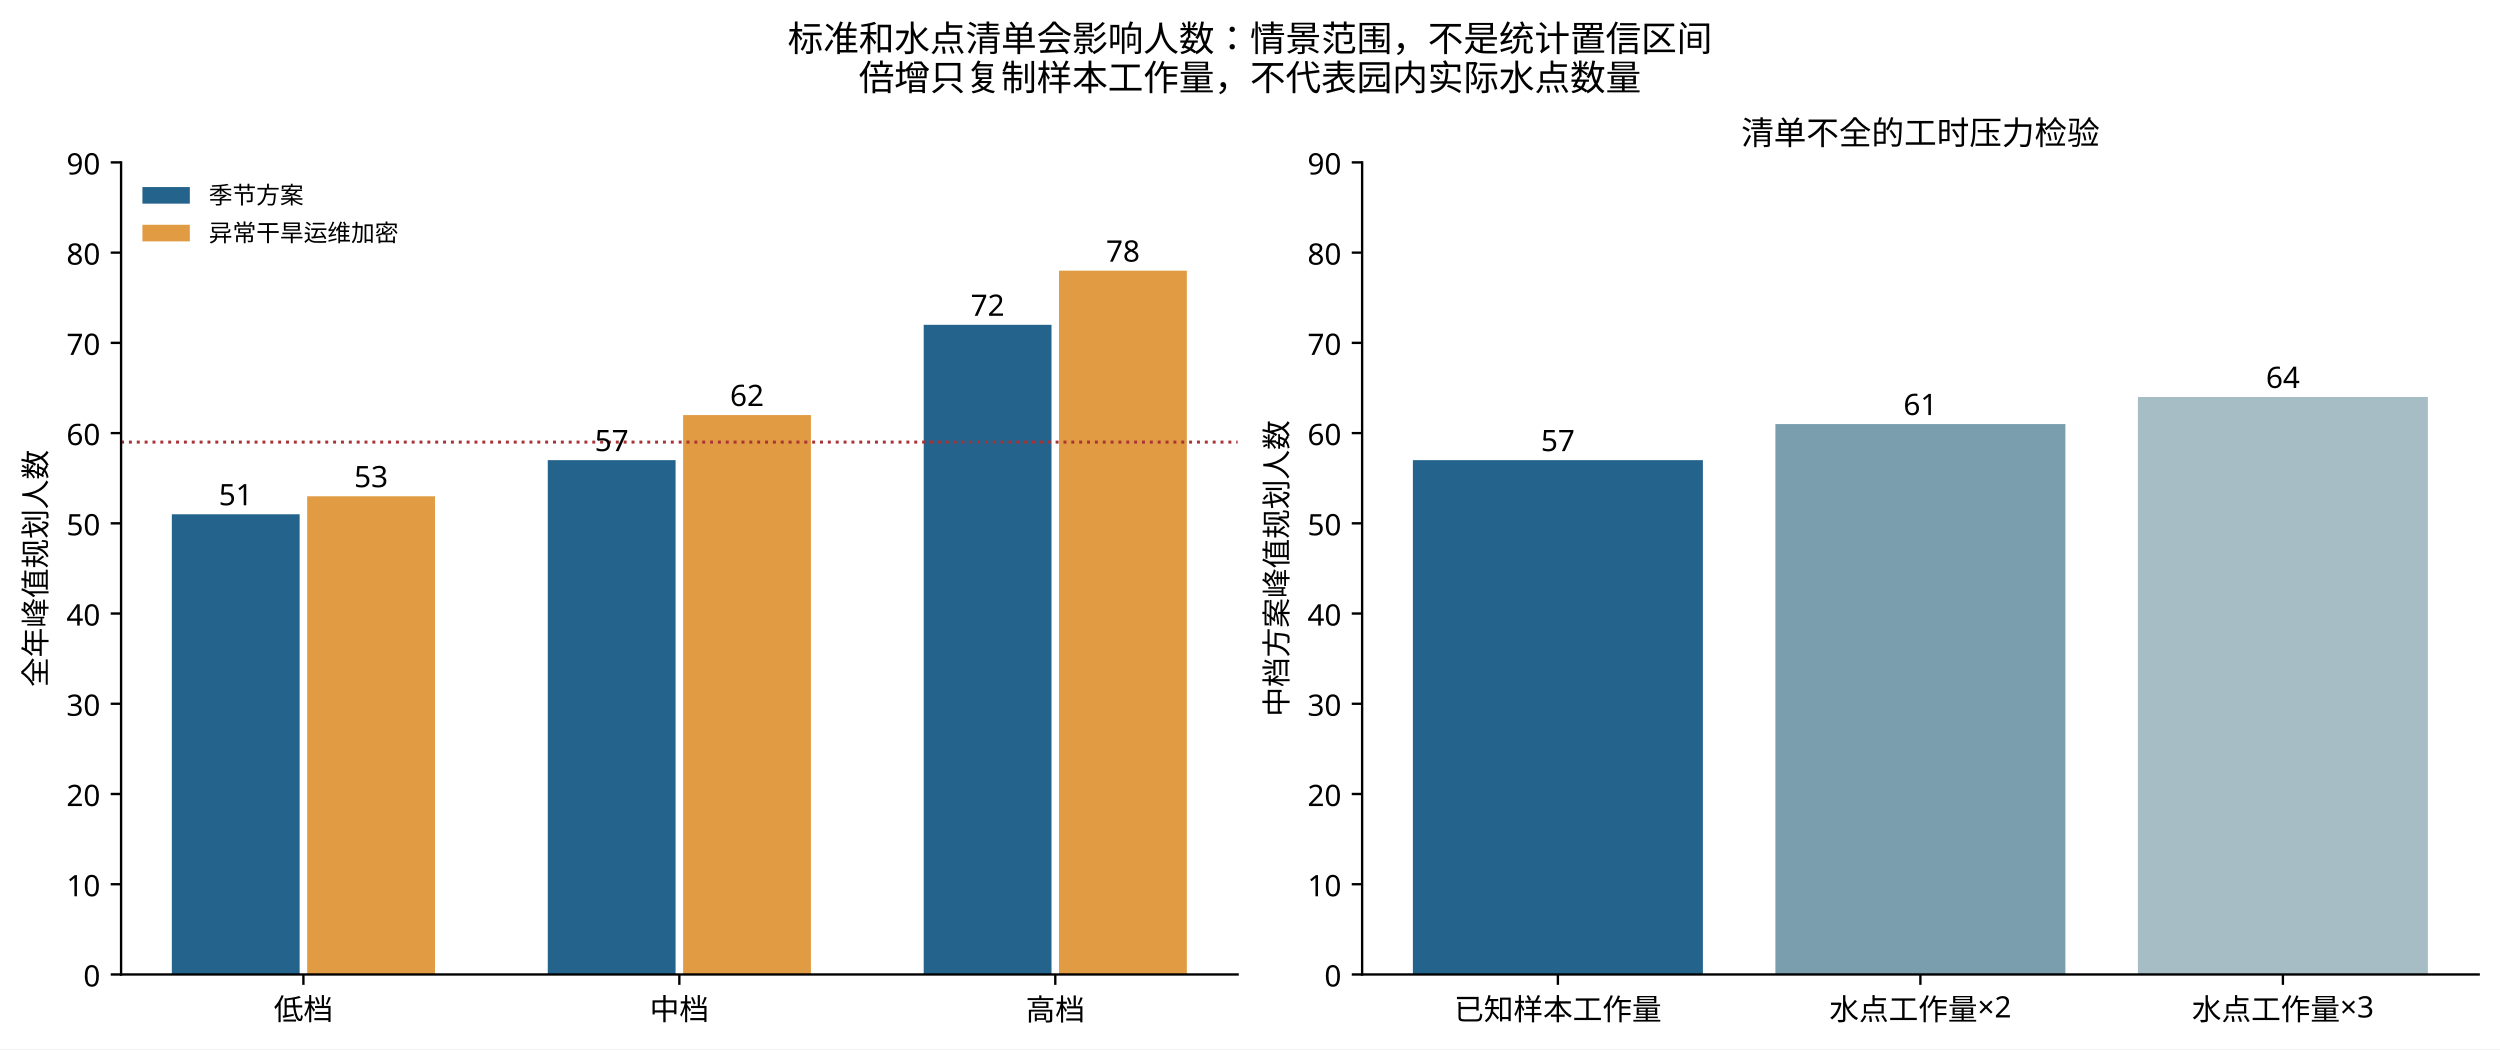
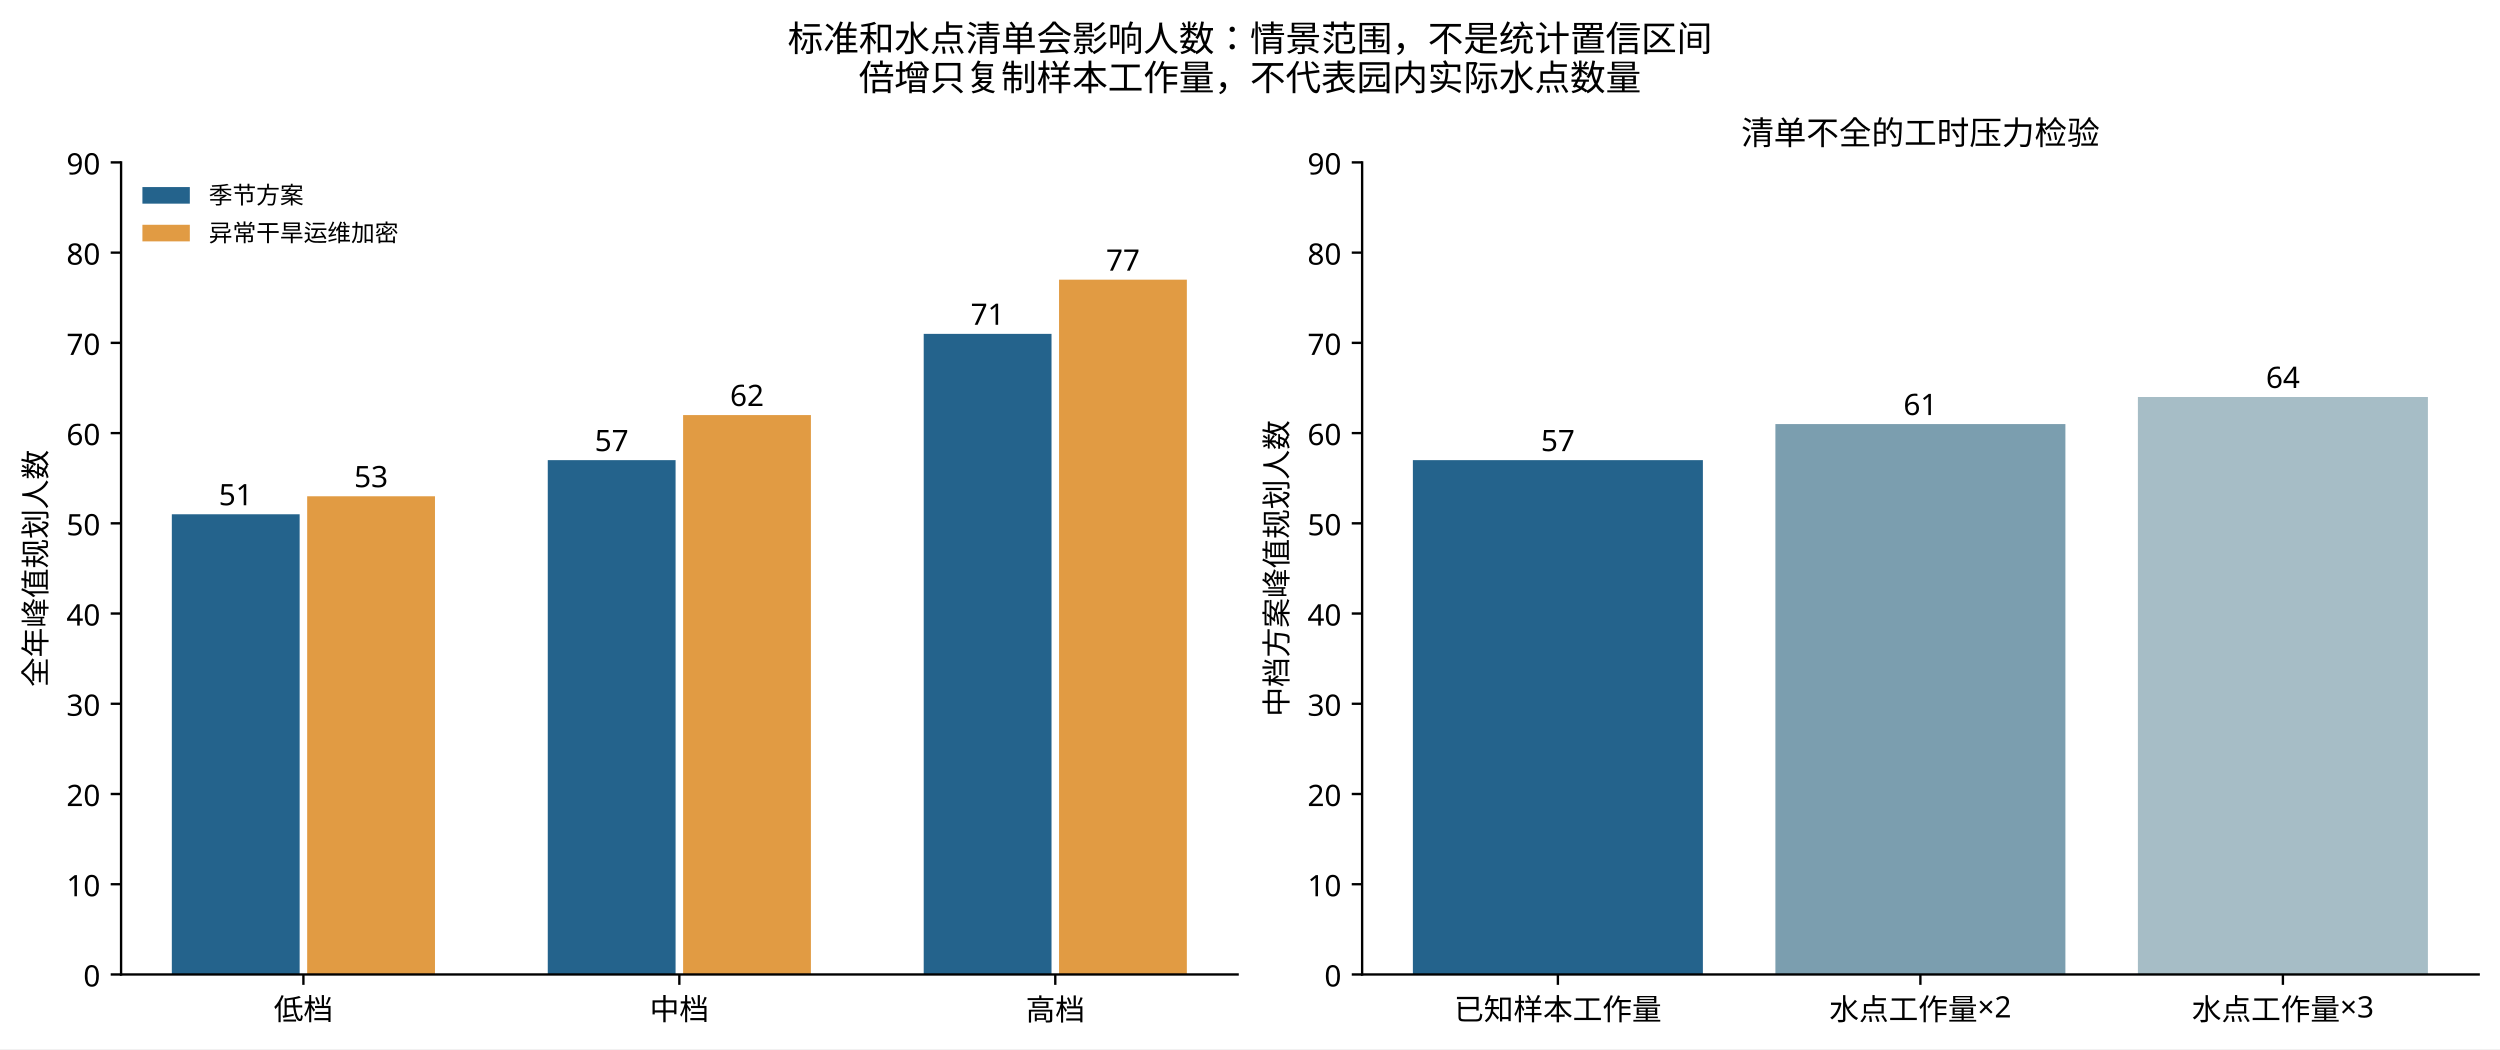
<svg xmlns="http://www.w3.org/2000/svg" xmlns:xlink="http://www.w3.org/1999/xlink" width="843.6pt" height="354pt" viewBox="0 0 843.6 354" version="1.1">
  <defs>
    <style type="text/css">*{stroke-linejoin: round; stroke-linecap: butt}</style>
  </defs>
  <g id="figure_1">
    <g id="patch_1">
      <path d="M 0 354  L 843.6 354  L 843.6 0  L 0 0  z " style="fill: #ffffff" />
    </g>
    <g id="axes_1">
      <g id="patch_2">
        <path d="M 40.856 328.823  L 417.619 328.823  L 417.619 54.801  L 40.856 54.801  z " style="fill: #ffffff" />
      </g>
      <g id="patch_3">
-         <path d="M 57.982 328.823  L 101.113 328.823  L 101.113 173.544  L 57.982 173.544  z " clip-path="url(#p6142083f57)" style="fill: #24638c" />
+         <path d="M 57.982 328.823  L 101.113 328.823  L 101.113 173.544  L 57.982 173.544  z " clip-path="url(#p990a0f1420)" style="fill: #24638c" />
      </g>
      <g id="patch_4">
-         <path d="M 184.838 328.823  L 227.969 328.823  L 227.969 155.276  L 184.838 155.276  z " clip-path="url(#p6142083f57)" style="fill: #24638c" />
+         <path d="M 184.838 328.823  L 227.969 328.823  L 227.969 155.276  L 184.838 155.276  z " clip-path="url(#p990a0f1420)" style="fill: #24638c" />
      </g>
      <g id="patch_5">
-         <path d="M 311.694 328.823  L 354.825 328.823  L 354.825 109.605  L 311.694 109.605  z " clip-path="url(#p6142083f57)" style="fill: #24638c" />
+         <path d="M 311.694 328.823  L 354.825 328.823  L 354.825 112.65  L 311.694 112.65  z " clip-path="url(#p990a0f1420)" style="fill: #24638c" />
      </g>
      <g id="patch_6">
-         <path d="M 103.65 328.823  L 146.781 328.823  L 146.781 167.454  L 103.65 167.454  z " clip-path="url(#p6142083f57)" style="fill: #e19b43" />
+         <path d="M 103.65 328.823  L 146.781 328.823  L 146.781 167.454  L 103.65 167.454  z " clip-path="url(#p990a0f1420)" style="fill: #e19b43" />
      </g>
      <g id="patch_7">
-         <path d="M 230.506 328.823  L 273.637 328.823  L 273.637 140.052  L 230.506 140.052  z " clip-path="url(#p6142083f57)" style="fill: #e19b43" />
+         <path d="M 230.506 328.823  L 273.637 328.823  L 273.637 140.052  L 230.506 140.052  z " clip-path="url(#p990a0f1420)" style="fill: #e19b43" />
      </g>
      <g id="patch_8">
-         <path d="M 357.362 328.823  L 400.493 328.823  L 400.493 91.337  L 357.362 91.337  z " clip-path="url(#p6142083f57)" style="fill: #e19b43" />
+         <path d="M 357.362 328.823  L 400.493 328.823  L 400.493 94.382  L 357.362 94.382  z " clip-path="url(#p990a0f1420)" style="fill: #e19b43" />
      </g>
      <g id="matplotlib.axis_1">
        <g id="xtick_1">
          <g id="line2d_1">
            <defs>
-               <path id="m4778f89b2c" d="M 0 0  L 0 3.5  " style="stroke: #000000; stroke-width: 0.8" />
+               <path id="m88e311d45e" d="M 0 0  L 0 3.5  " style="stroke: #000000; stroke-width: 0.8" />
            </defs>
            <g>
-               <use xlink:href="#m4778f89b2c" x="102.381" y="328.823" style="stroke: #000000; stroke-width: 0.8" />
+               <use xlink:href="#m88e311d45e" x="102.381" y="328.823" style="stroke: #000000; stroke-width: 0.8" />
            </g>
          </g>
          <g id="text_1">
            <text style="font-size: 10px; font-family: 'Microsoft YaHei'; text-anchor: middle" x="102.381" y="344.158" transform="rotate(-0 102.3813 344.1575)">低档</text>
          </g>
        </g>
        <g id="xtick_2">
          <g id="line2d_2">
            <g>
-               <use xlink:href="#m4778f89b2c" x="229.238" y="328.823" style="stroke: #000000; stroke-width: 0.8" />
+               <use xlink:href="#m88e311d45e" x="229.238" y="328.823" style="stroke: #000000; stroke-width: 0.8" />
            </g>
          </g>
          <g id="text_2">
            <text style="font-size: 10px; font-family: 'Microsoft YaHei'; text-anchor: middle" x="229.238" y="344.158" transform="rotate(-0 229.2376 344.1575)">中档</text>
          </g>
        </g>
        <g id="xtick_3">
          <g id="line2d_3">
            <g>
-               <use xlink:href="#m4778f89b2c" x="356.094" y="328.823" style="stroke: #000000; stroke-width: 0.8" />
+               <use xlink:href="#m88e311d45e" x="356.094" y="328.823" style="stroke: #000000; stroke-width: 0.8" />
            </g>
          </g>
          <g id="text_3">
            <text style="font-size: 10px; font-family: 'Microsoft YaHei'; text-anchor: middle" x="356.094" y="344.265" transform="rotate(-0 356.0938 344.2653)">高档</text>
          </g>
        </g>
      </g>
      <g id="matplotlib.axis_2">
        <g id="ytick_1">
          <g id="line2d_4">
            <defs>
-               <path id="m2c60e1d011" d="M 0 0  L -3.5 0  " style="stroke: #000000; stroke-width: 0.8" />
+               <path id="m2280a5def0" d="M 0 0  L -3.5 0  " style="stroke: #000000; stroke-width: 0.8" />
            </defs>
            <g>
-               <use xlink:href="#m2c60e1d011" x="40.856" y="328.823" style="stroke: #000000; stroke-width: 0.8" />
+               <use xlink:href="#m2280a5def0" x="40.856" y="328.823" style="stroke: #000000; stroke-width: 0.8" />
            </g>
          </g>
          <g id="text_4">
            <text style="font-size: 10px; font-family: 'Microsoft YaHei'; text-anchor: end" x="33.856" y="332.883" transform="rotate(-0 33.85605 332.8832)">0</text>
          </g>
        </g>
        <g id="ytick_2">
          <g id="line2d_5">
            <g>
-               <use xlink:href="#m2c60e1d011" x="40.856" y="298.376" style="stroke: #000000; stroke-width: 0.8" />
+               <use xlink:href="#m2280a5def0" x="40.856" y="298.376" style="stroke: #000000; stroke-width: 0.8" />
            </g>
          </g>
          <g id="text_5">
            <text style="font-size: 10px; font-family: 'Microsoft YaHei'; text-anchor: end" x="33.856" y="302.436" transform="rotate(-0 33.85605 302.4363)">10</text>
          </g>
        </g>
        <g id="ytick_3">
          <g id="line2d_6">
            <g>
-               <use xlink:href="#m2c60e1d011" x="40.856" y="267.929" style="stroke: #000000; stroke-width: 0.8" />
+               <use xlink:href="#m2280a5def0" x="40.856" y="267.929" style="stroke: #000000; stroke-width: 0.8" />
            </g>
          </g>
          <g id="text_6">
            <text style="font-size: 10px; font-family: 'Microsoft YaHei'; text-anchor: end" x="33.856" y="271.989" transform="rotate(-0 33.85605 271.9894)">20</text>
          </g>
        </g>
        <g id="ytick_4">
          <g id="line2d_7">
            <g>
-               <use xlink:href="#m2c60e1d011" x="40.856" y="237.482" style="stroke: #000000; stroke-width: 0.8" />
+               <use xlink:href="#m2280a5def0" x="40.856" y="237.482" style="stroke: #000000; stroke-width: 0.8" />
            </g>
          </g>
          <g id="text_7">
            <text style="font-size: 10px; font-family: 'Microsoft YaHei'; text-anchor: end" x="33.856" y="241.542" transform="rotate(-0 33.85605 241.5424)">30</text>
          </g>
        </g>
        <g id="ytick_5">
          <g id="line2d_8">
            <g>
-               <use xlink:href="#m2c60e1d011" x="40.856" y="207.035" style="stroke: #000000; stroke-width: 0.8" />
+               <use xlink:href="#m2280a5def0" x="40.856" y="207.035" style="stroke: #000000; stroke-width: 0.8" />
            </g>
          </g>
          <g id="text_8">
            <text style="font-size: 10px; font-family: 'Microsoft YaHei'; text-anchor: end" x="33.856" y="211.095" transform="rotate(-0 33.85605 211.0955)">40</text>
          </g>
        </g>
        <g id="ytick_6">
          <g id="line2d_9">
            <g>
-               <use xlink:href="#m2c60e1d011" x="40.856" y="176.589" style="stroke: #000000; stroke-width: 0.8" />
+               <use xlink:href="#m2280a5def0" x="40.856" y="176.589" style="stroke: #000000; stroke-width: 0.8" />
            </g>
          </g>
          <g id="text_9">
            <text style="font-size: 10px; font-family: 'Microsoft YaHei'; text-anchor: end" x="33.856" y="180.649" transform="rotate(-0 33.85605 180.6486)">50</text>
          </g>
        </g>
        <g id="ytick_7">
          <g id="line2d_10">
            <g>
-               <use xlink:href="#m2c60e1d011" x="40.856" y="146.142" style="stroke: #000000; stroke-width: 0.8" />
+               <use xlink:href="#m2280a5def0" x="40.856" y="146.142" style="stroke: #000000; stroke-width: 0.8" />
            </g>
          </g>
          <g id="text_10">
            <text style="font-size: 10px; font-family: 'Microsoft YaHei'; text-anchor: end" x="33.856" y="150.202" transform="rotate(-0 33.85605 150.2016)">60</text>
          </g>
        </g>
        <g id="ytick_8">
          <g id="line2d_11">
            <g>
-               <use xlink:href="#m2c60e1d011" x="40.856" y="115.695" style="stroke: #000000; stroke-width: 0.8" />
+               <use xlink:href="#m2280a5def0" x="40.856" y="115.695" style="stroke: #000000; stroke-width: 0.8" />
            </g>
          </g>
          <g id="text_11">
            <text style="font-size: 10px; font-family: 'Microsoft YaHei'; text-anchor: end" x="33.856" y="119.755" transform="rotate(-0 33.85605 119.7547)">70</text>
          </g>
        </g>
        <g id="ytick_9">
          <g id="line2d_12">
            <g>
-               <use xlink:href="#m2c60e1d011" x="40.856" y="85.248" style="stroke: #000000; stroke-width: 0.8" />
+               <use xlink:href="#m2280a5def0" x="40.856" y="85.248" style="stroke: #000000; stroke-width: 0.8" />
            </g>
          </g>
          <g id="text_12">
            <text style="font-size: 10px; font-family: 'Microsoft YaHei'; text-anchor: end" x="33.856" y="89.308" transform="rotate(-0 33.85605 89.30778)">80</text>
          </g>
        </g>
        <g id="ytick_10">
          <g id="line2d_13">
            <g>
-               <use xlink:href="#m2c60e1d011" x="40.856" y="54.801" style="stroke: #000000; stroke-width: 0.8" />
+               <use xlink:href="#m2280a5def0" x="40.856" y="54.801" style="stroke: #000000; stroke-width: 0.8" />
            </g>
          </g>
          <g id="text_13">
            <text style="font-size: 10px; font-family: 'Microsoft YaHei'; text-anchor: end" x="33.856" y="58.861" transform="rotate(-0 33.85605 58.86085)">90</text>
          </g>
        </g>
        <g id="text_14">
          <text style="font-size: 10px; font-family: 'Microsoft YaHei'; text-anchor: middle" x="15.594" y="191.812" transform="rotate(-90 15.59375 191.812)">全年峰值规划人数</text>
        </g>
      </g>
      <g id="line2d_14">
-         <path d="M 40.856 149.186  L 417.619 149.186  " clip-path="url(#p6142083f57)" style="fill: none; stroke-dasharray: 1,1.65; stroke-dashoffset: 0; stroke: #a83236" />
+         <path clip-path="url(#p990a0f1420)" style="fill: none; stroke-dasharray: 1,1.65; stroke-dashoffset: 0; stroke: #a83236" />
      </g>
      <g id="patch_9">
        <path d="M 40.856 328.823  L 40.856 54.801  " style="fill: none; stroke: #000000; stroke-width: 0.8; stroke-linejoin: miter; stroke-linecap: square" />
      </g>
      <g id="patch_10">
        <path d="M 40.856 328.823  L 417.619 328.823  " style="fill: none; stroke: #000000; stroke-width: 0.8; stroke-linejoin: miter; stroke-linecap: square" />
      </g>
      <g id="text_15">
        <text style="font-size: 10px; font-family: 'Microsoft YaHei'; text-anchor: middle" x="79.547" y="170.499" transform="rotate(-0 79.54721 170.4991)">51</text>
      </g>
      <g id="text_16">
        <text style="font-size: 10px; font-family: 'Microsoft YaHei'; text-anchor: middle" x="206.403" y="152.231" transform="rotate(-0 206.4034 152.231)">57</text>
      </g>
      <g id="text_17">
-         <text style="font-size: 10px; font-family: 'Microsoft YaHei'; text-anchor: middle" x="333.26" y="106.561" transform="rotate(-0 333.2597 106.5606)">72</text>
+         <text style="font-size: 10px; font-family: 'Microsoft YaHei'; text-anchor: middle" x="333.26" y="109.605" transform="rotate(-0 333.2597 109.6053)">71</text>
      </g>
      <g id="text_18">
        <text style="font-size: 10px; font-family: 'Microsoft YaHei'; text-anchor: middle" x="125.215" y="164.41" transform="rotate(-0 125.2155 164.4097)">53</text>
      </g>
      <g id="text_19">
        <text style="font-size: 10px; font-family: 'Microsoft YaHei'; text-anchor: middle" x="252.072" y="137.008" transform="rotate(-0 252.0717 137.0075)">62</text>
      </g>
      <g id="text_20">
-         <text style="font-size: 10px; font-family: 'Microsoft YaHei'; text-anchor: middle" x="378.928" y="88.292" transform="rotate(-0 378.9279 88.29241)">78</text>
+         <text style="font-size: 10px; font-family: 'Microsoft YaHei'; text-anchor: middle" x="378.928" y="91.337" transform="rotate(-0 378.9279 91.33711)">77</text>
      </g>
      <g id="legend_1">
        <g id="patch_11">
          <path d="M 48.056 68.723  L 64.056 68.723  L 64.056 63.123  L 48.056 63.123  z " style="fill: #24638c" />
        </g>
        <g id="text_21">
          <text style="font-size: 8px; font-family: 'Microsoft YaHei'; text-anchor: start" x="70.456" y="68.723" transform="rotate(-0 70.45606 68.72329)">季节方案</text>
        </g>
        <g id="patch_12">
          <path d="M 48.056 81.449  L 64.056 81.449  L 64.056 75.849  L 48.056 75.849  z " style="fill: #e19b43" />
        </g>
        <g id="text_22">
          <text style="font-size: 8px; font-family: 'Microsoft YaHei'; text-anchor: start" x="70.456" y="81.449" transform="rotate(-0 70.45606 81.44939)">异常干旱运维加密</text>
        </g>
      </g>
    </g>
    <g id="axes_2">
      <g id="patch_13">
        <path d="M 459.637 328.823  L 836.4 328.823  L 836.4 54.801  L 459.637 54.801  z " style="fill: #ffffff" />
      </g>
      <g id="patch_14">
-         <path d="M 476.762 328.823  L 574.623 328.823  L 574.623 155.276  L 476.762 155.276  z " clip-path="url(#p47d8b74727)" style="fill: #24638c" />
+         <path d="M 476.762 328.823  L 574.623 328.823  L 574.623 155.276  L 476.762 155.276  z " clip-path="url(#pbc8fa50430)" style="fill: #24638c" />
      </g>
      <g id="patch_15">
-         <path d="M 599.088 328.823  L 696.948 328.823  L 696.948 143.097  L 599.088 143.097  z " clip-path="url(#p47d8b74727)" style="fill: #7b9eaf" />
+         <path d="M 599.088 328.823  L 696.948 328.823  L 696.948 143.097  L 599.088 143.097  z " clip-path="url(#pbc8fa50430)" style="fill: #7b9eaf" />
      </g>
      <g id="patch_16">
-         <path d="M 721.413 328.823  L 819.274 328.823  L 819.274 133.963  L 721.413 133.963  z " clip-path="url(#p47d8b74727)" style="fill: #a6bdc6" />
+         <path d="M 721.413 328.823  L 819.274 328.823  L 819.274 133.963  L 721.413 133.963  z " clip-path="url(#pbc8fa50430)" style="fill: #a6bdc6" />
      </g>
      <g id="matplotlib.axis_3">
        <g id="xtick_4">
          <g id="line2d_15">
            <g>
-               <use xlink:href="#m4778f89b2c" x="525.692" y="328.823" style="stroke: #000000; stroke-width: 0.8" />
+               <use xlink:href="#m88e311d45e" x="525.692" y="328.823" style="stroke: #000000; stroke-width: 0.8" />
            </g>
          </g>
          <g id="text_23">
            <text style="font-size: 10px; font-family: 'Microsoft YaHei'; text-anchor: middle" x="525.692" y="344.168" transform="rotate(-0 525.6924 344.1685)">已知样本工作量</text>
          </g>
        </g>
        <g id="xtick_5">
          <g id="line2d_16">
            <g>
-               <use xlink:href="#m4778f89b2c" x="648.018" y="328.823" style="stroke: #000000; stroke-width: 0.8" />
+               <use xlink:href="#m88e311d45e" x="648.018" y="328.823" style="stroke: #000000; stroke-width: 0.8" />
            </g>
          </g>
          <g id="text_24">
            <text style="font-size: 10px; font-family: 'Microsoft YaHei'; text-anchor: middle" x="648.018" y="344.168" transform="rotate(-0 648.018 344.1685)">水点工作量×2</text>
          </g>
        </g>
        <g id="xtick_6">
          <g id="line2d_17">
            <g>
-               <use xlink:href="#m4778f89b2c" x="770.344" y="328.823" style="stroke: #000000; stroke-width: 0.8" />
+               <use xlink:href="#m88e311d45e" x="770.344" y="328.823" style="stroke: #000000; stroke-width: 0.8" />
            </g>
          </g>
          <g id="text_25">
            <text style="font-size: 10px; font-family: 'Microsoft YaHei'; text-anchor: middle" x="770.344" y="344.168" transform="rotate(-0 770.3437 344.1685)">水点工作量×3</text>
          </g>
        </g>
      </g>
      <g id="matplotlib.axis_4">
        <g id="ytick_11">
          <g id="line2d_18">
            <g>
-               <use xlink:href="#m2c60e1d011" x="459.637" y="328.823" style="stroke: #000000; stroke-width: 0.8" />
+               <use xlink:href="#m2280a5def0" x="459.637" y="328.823" style="stroke: #000000; stroke-width: 0.8" />
            </g>
          </g>
          <g id="text_26">
            <text style="font-size: 10px; font-family: 'Microsoft YaHei'; text-anchor: end" x="452.637" y="332.883" transform="rotate(-0 452.6365 332.8832)">0</text>
          </g>
        </g>
        <g id="ytick_12">
          <g id="line2d_19">
            <g>
-               <use xlink:href="#m2c60e1d011" x="459.637" y="298.376" style="stroke: #000000; stroke-width: 0.8" />
+               <use xlink:href="#m2280a5def0" x="459.637" y="298.376" style="stroke: #000000; stroke-width: 0.8" />
            </g>
          </g>
          <g id="text_27">
            <text style="font-size: 10px; font-family: 'Microsoft YaHei'; text-anchor: end" x="452.637" y="302.436" transform="rotate(-0 452.6365 302.4363)">10</text>
          </g>
        </g>
        <g id="ytick_13">
          <g id="line2d_20">
            <g>
-               <use xlink:href="#m2c60e1d011" x="459.637" y="267.929" style="stroke: #000000; stroke-width: 0.8" />
+               <use xlink:href="#m2280a5def0" x="459.637" y="267.929" style="stroke: #000000; stroke-width: 0.8" />
            </g>
          </g>
          <g id="text_28">
            <text style="font-size: 10px; font-family: 'Microsoft YaHei'; text-anchor: end" x="452.637" y="271.989" transform="rotate(-0 452.6365 271.9894)">20</text>
          </g>
        </g>
        <g id="ytick_14">
          <g id="line2d_21">
            <g>
-               <use xlink:href="#m2c60e1d011" x="459.637" y="237.482" style="stroke: #000000; stroke-width: 0.8" />
+               <use xlink:href="#m2280a5def0" x="459.637" y="237.482" style="stroke: #000000; stroke-width: 0.8" />
            </g>
          </g>
          <g id="text_29">
            <text style="font-size: 10px; font-family: 'Microsoft YaHei'; text-anchor: end" x="452.637" y="241.542" transform="rotate(-0 452.6365 241.5424)">30</text>
          </g>
        </g>
        <g id="ytick_15">
          <g id="line2d_22">
            <g>
-               <use xlink:href="#m2c60e1d011" x="459.637" y="207.035" style="stroke: #000000; stroke-width: 0.8" />
+               <use xlink:href="#m2280a5def0" x="459.637" y="207.035" style="stroke: #000000; stroke-width: 0.8" />
            </g>
          </g>
          <g id="text_30">
            <text style="font-size: 10px; font-family: 'Microsoft YaHei'; text-anchor: end" x="452.637" y="211.095" transform="rotate(-0 452.6365 211.0955)">40</text>
          </g>
        </g>
        <g id="ytick_16">
          <g id="line2d_23">
            <g>
-               <use xlink:href="#m2c60e1d011" x="459.637" y="176.589" style="stroke: #000000; stroke-width: 0.8" />
+               <use xlink:href="#m2280a5def0" x="459.637" y="176.589" style="stroke: #000000; stroke-width: 0.8" />
            </g>
          </g>
          <g id="text_31">
            <text style="font-size: 10px; font-family: 'Microsoft YaHei'; text-anchor: end" x="452.637" y="180.649" transform="rotate(-0 452.6365 180.6486)">50</text>
          </g>
        </g>
        <g id="ytick_17">
          <g id="line2d_24">
            <g>
-               <use xlink:href="#m2c60e1d011" x="459.637" y="146.142" style="stroke: #000000; stroke-width: 0.8" />
+               <use xlink:href="#m2280a5def0" x="459.637" y="146.142" style="stroke: #000000; stroke-width: 0.8" />
            </g>
          </g>
          <g id="text_32">
            <text style="font-size: 10px; font-family: 'Microsoft YaHei'; text-anchor: end" x="452.637" y="150.202" transform="rotate(-0 452.6365 150.2016)">60</text>
          </g>
        </g>
        <g id="ytick_18">
          <g id="line2d_25">
            <g>
-               <use xlink:href="#m2c60e1d011" x="459.637" y="115.695" style="stroke: #000000; stroke-width: 0.8" />
+               <use xlink:href="#m2280a5def0" x="459.637" y="115.695" style="stroke: #000000; stroke-width: 0.8" />
            </g>
          </g>
          <g id="text_33">
            <text style="font-size: 10px; font-family: 'Microsoft YaHei'; text-anchor: end" x="452.637" y="119.755" transform="rotate(-0 452.6365 119.7547)">70</text>
          </g>
        </g>
        <g id="ytick_19">
          <g id="line2d_26">
            <g>
-               <use xlink:href="#m2c60e1d011" x="459.637" y="85.248" style="stroke: #000000; stroke-width: 0.8" />
+               <use xlink:href="#m2280a5def0" x="459.637" y="85.248" style="stroke: #000000; stroke-width: 0.8" />
            </g>
          </g>
          <g id="text_34">
            <text style="font-size: 10px; font-family: 'Microsoft YaHei'; text-anchor: end" x="452.637" y="89.308" transform="rotate(-0 452.6365 89.30778)">80</text>
          </g>
        </g>
        <g id="ytick_20">
          <g id="line2d_27">
            <g>
-               <use xlink:href="#m2c60e1d011" x="459.637" y="54.801" style="stroke: #000000; stroke-width: 0.8" />
+               <use xlink:href="#m2280a5def0" x="459.637" y="54.801" style="stroke: #000000; stroke-width: 0.8" />
            </g>
          </g>
          <g id="text_35">
            <text style="font-size: 10px; font-family: 'Microsoft YaHei'; text-anchor: end" x="452.637" y="58.861" transform="rotate(-0 452.6365 58.86085)">90</text>
          </g>
        </g>
        <g id="text_36">
          <text style="font-size: 10px; font-family: 'Microsoft YaHei'; text-anchor: middle" x="434.374" y="191.812" transform="rotate(-90 434.3742 191.812)">中档方案峰值规划人数</text>
        </g>
      </g>
      <g id="patch_17">
        <path d="M 459.637 328.823  L 459.637 54.801  " style="fill: none; stroke: #000000; stroke-width: 0.8; stroke-linejoin: miter; stroke-linecap: square" />
      </g>
      <g id="patch_18">
        <path d="M 459.637 328.823  L 836.4 328.823  " style="fill: none; stroke: #000000; stroke-width: 0.8; stroke-linejoin: miter; stroke-linecap: square" />
      </g>
      <g id="text_37">
        <text style="font-size: 10px; font-family: 'Microsoft YaHei'; text-anchor: middle" x="525.692" y="152.231" transform="rotate(-0 525.6924 152.231)">57</text>
      </g>
      <g id="text_38">
        <text style="font-size: 10px; font-family: 'Microsoft YaHei'; text-anchor: middle" x="648.018" y="140.052" transform="rotate(-0 648.018 140.0522)">61</text>
      </g>
      <g id="text_39">
        <text style="font-size: 10px; font-family: 'Microsoft YaHei'; text-anchor: middle" x="770.344" y="130.918" transform="rotate(-0 770.3437 130.9181)">64</text>
      </g>
      <g id="text_40">
        <text style="font-size: 11px; font-family: 'Microsoft YaHei'; text-anchor: middle" x="648.018" y="48.801" transform="rotate(-0 648.018 48.80079)">清单不全的工时压力检验</text>
      </g>
    </g>
    <g id="text_41">
      <text style="font-size: 12px; font-family: 'Microsoft YaHei'" transform="translate(265.7998 17.32137)">标准和水点清单会影响人数：情景范围，不是统计置信区间</text>
      <text style="font-size: 12px; font-family: 'Microsoft YaHei'" transform="translate(289.7998 30.51012)">倍增只复制样本工作量，不代表园内实际水点数量</text>
    </g>
  </g>
  <defs>
-     <clipPath id="p6142083f57">
+     <clipPath id="p990a0f1420">
      <rect x="40.856" y="54.801" width="376.763" height="274.022" />
    </clipPath>
-     <clipPath id="p47d8b74727">
+     <clipPath id="pbc8fa50430">
      <rect x="459.637" y="54.801" width="376.763" height="274.022" />
    </clipPath>
  </defs>
</svg>
